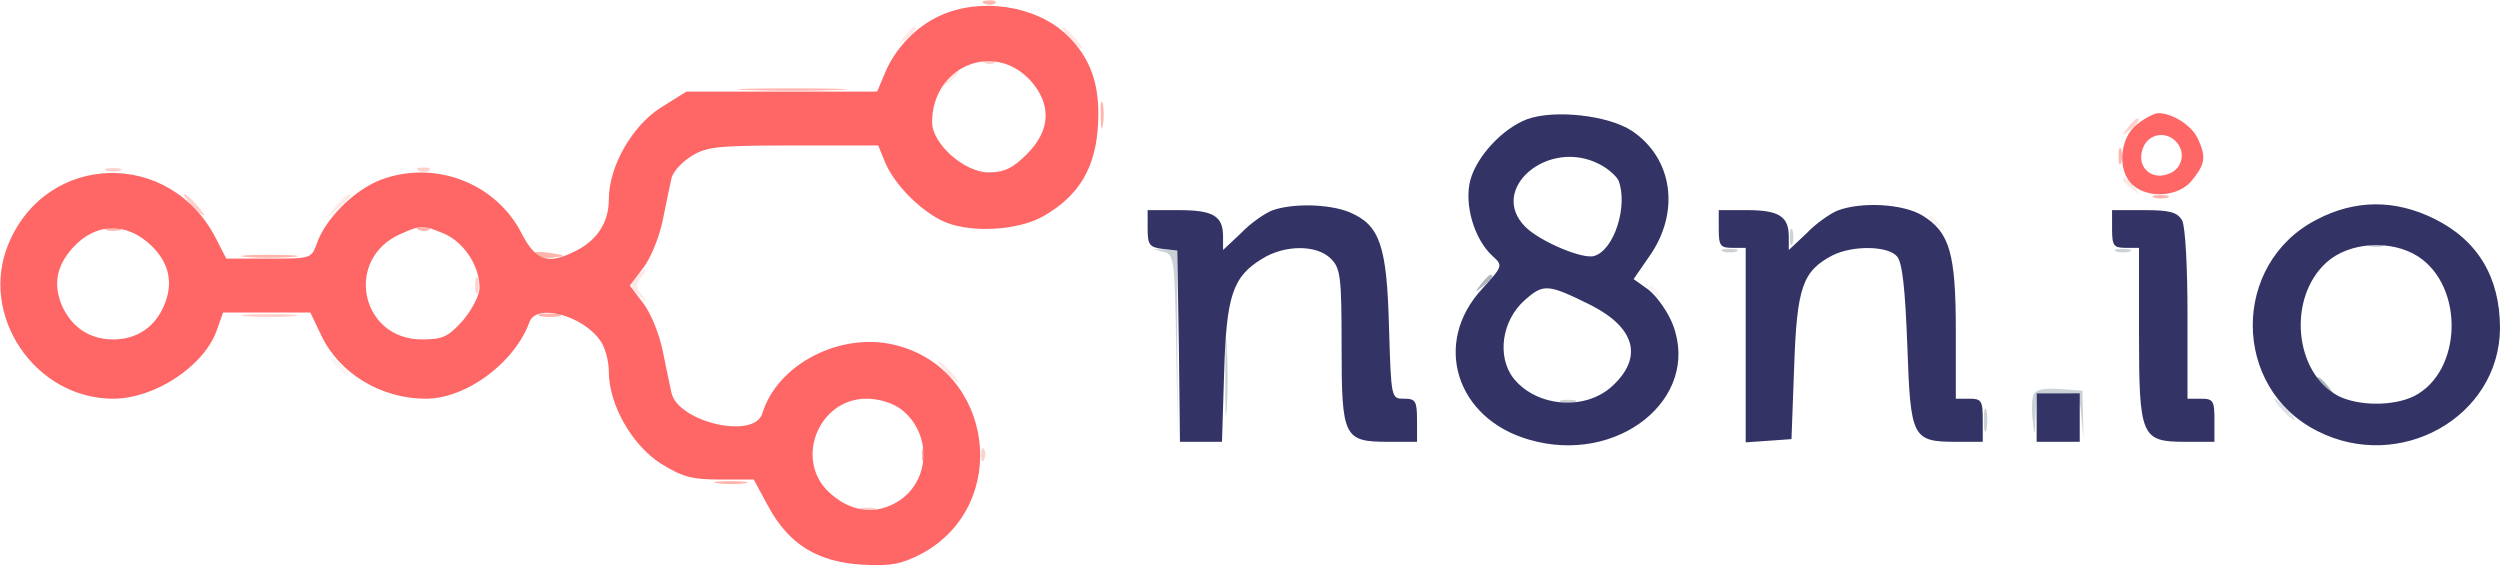
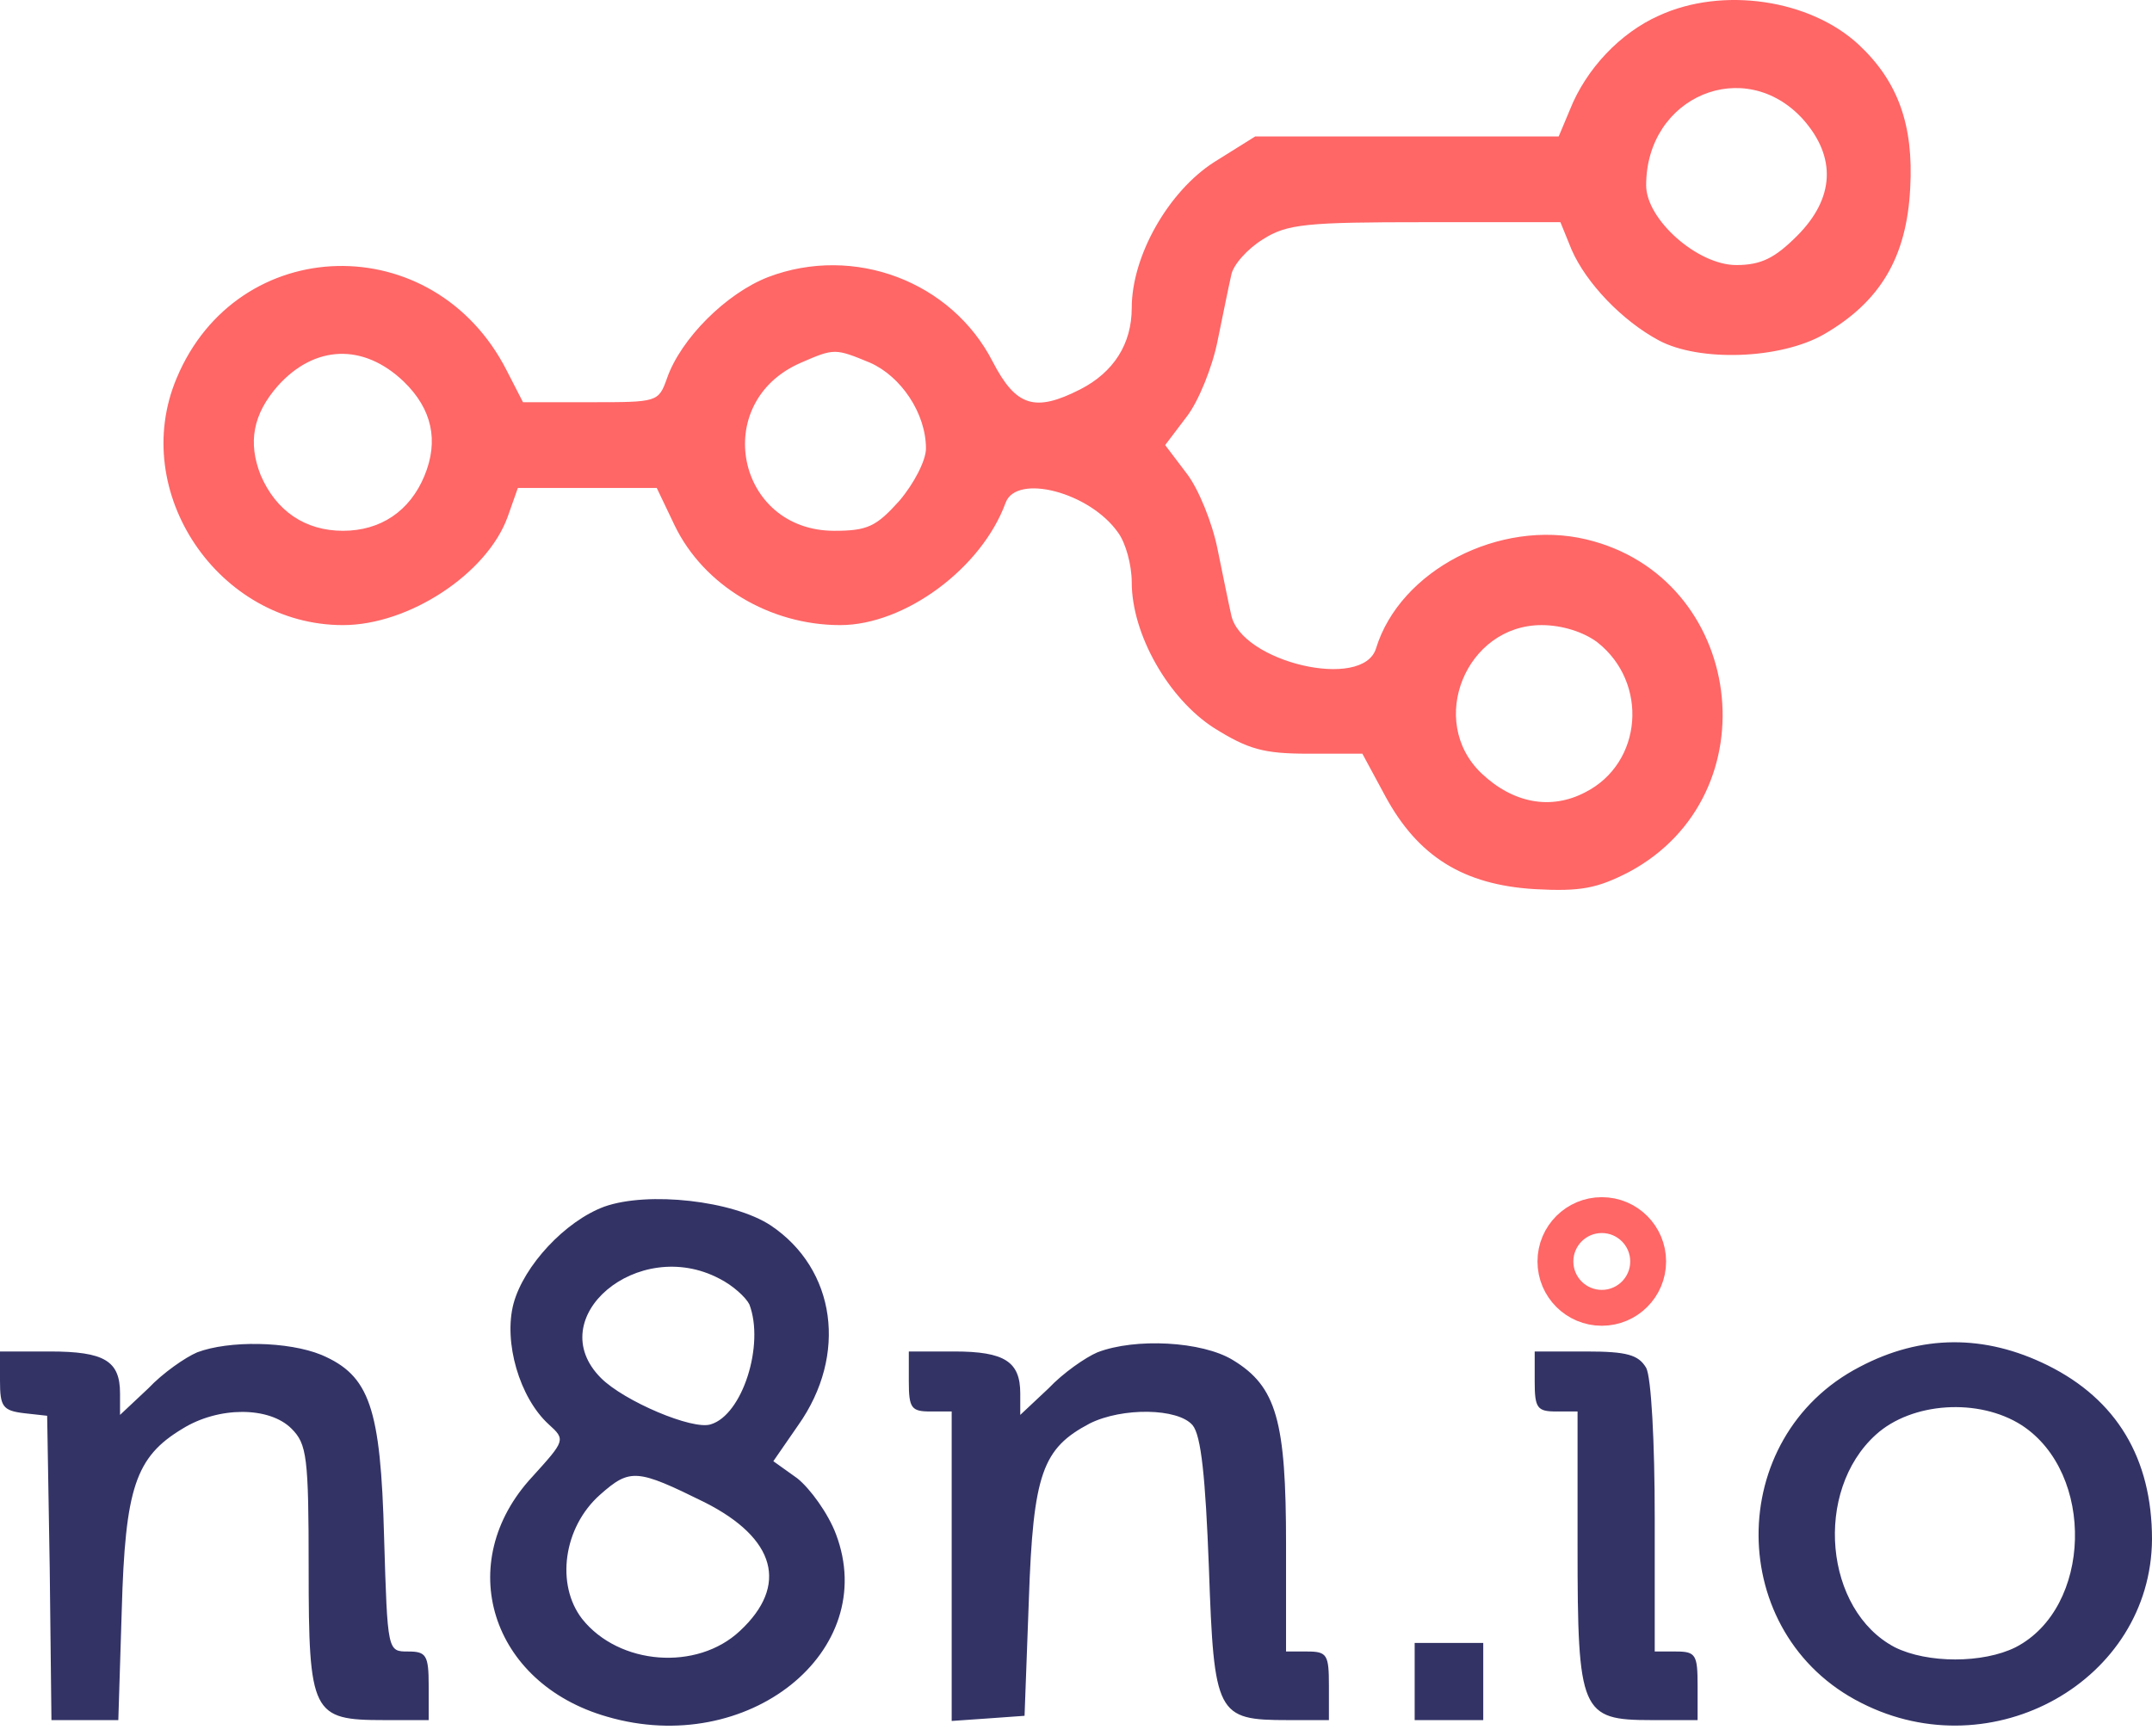
- <svg xmlns="http://www.w3.org/2000/svg" version="1.0" viewBox="0 0 464 106">
-   <path d="M182.8 11.7c.7.3 1.6.2 1.9-.1.4-.3-.2-.6-1.3-.5-1.1 0-1.4.3-.6.6zm212.1 12c-1.3 1.6-1.2 1.7.4.4 1.6-1.3 2.1-2.1 1.3-2.1-.2 0-1 .8-1.7 1.7zm-375.1 8c.6.2 1.8.2 2.5 0 .6-.3.1-.5-1.3-.5-1.4 0-1.9.2-1.2.5zm58 0c.7.3 1.6.2 1.9-.1.4-.3-.2-.6-1.3-.5-1.1 0-1.4.3-.6.6zM35.5 38c1 1.1 2 2 2.3 2 .3 0-.3-.9-1.3-2s-2-2-2.3-2c-.3 0 .3.9 1.3 2zm52.7 15c0 1.4.2 1.9.5 1.2.2-.6.2-1.8 0-2.5-.3-.6-.5-.1-.5 1.3zm-42.4 5.7c2.3.2 6.1.2 8.5 0 2.3-.2.4-.4-4.3-.4s-6.6.2-4.2.4zm136.3 25.9c0 1.1.3 1.4.6.6.3-.7.2-1.6-.1-1.9-.3-.4-.6.2-.5 1.3zm-22.3 10.1c.6.2 1.8.2 2.5 0 .6-.3.1-.5-1.3-.5-1.4 0-1.9.2-1.2.5z" fill="#FF6C5C" fill-opacity=".31" />
-   <path d="M182.8.7c.7.3 1.6.2 1.9-.1.4-.3-.2-.6-1.3-.5-1.1 0-1.4.3-.6.6zm-44 16c4.5.2 11.9.2 16.5 0 4.5-.1.8-.3-8.3-.3-9.1 0-12.8.2-8.2.3zm65.5 4.8c0 2.2.2 3 .4 1.7.2-1.2.2-3 0-4-.3-.9-.5.1-.4 2.3zM393.2 29c0 1.4.2 1.9.5 1.2.2-.6.2-1.8 0-2.5-.3-.6-.5-.1-.5 1.3zm6.6 7.7c.6.2 1.8.2 2.5 0 .6-.3.1-.5-1.3-.5-1.4 0-1.9.2-1.2.5zm-380 6c.6.2 1.8.2 2.5 0 .6-.3.1-.5-1.3-.5-1.4 0-1.9.2-1.2.5zm58 0c.7.3 1.6.2 1.9-.1.4-.3-.2-.6-1.3-.5-1.1 0-1.4.3-.6.6zm21.1 4.6c.5.5 2.1.7 3.7.5 2.7-.3 2.6-.4-.8-.9-2.2-.3-3.4-.1-2.9.4zm-53.1.4c2.3.2 6.1.2 8.5 0 2.3-.2.4-.4-4.3-.4s-6.6.2-4.2.4zm54.5 11c.9.2 2.5.2 3.5 0 .9-.3.1-.5-1.8-.5-1.9 0-2.7.2-1.7.5zm70.8 25.9c0 1.1.3 1.4.6.6.3-.7.2-1.6-.1-1.9-.3-.4-.6.2-.5 1.3zm-37.8 5.1c1.5.2 3.7.2 5 0 1.2-.2 0-.4-2.8-.4-2.7 0-3.8.2-2.2.4z" fill="#FF6C5A" fill-opacity=".5" />
-   <path d="M167.9 6.7c-1.3 1.6-1.2 1.7.4.4 1.6-1.3 2.1-2.1 1.3-2.1-.2 0-1 .8-1.7 1.7zm30.6.3c1 1.1 2 2 2.3 2 .3 0-.3-.9-1.3-2s-2-2-2.3-2c-.3 0 .3.9 1.3 2zm-22.6 7.7c-1.3 1.6-1.2 1.7.4.4 1.6-1.3 2.1-2.1 1.3-2.1-.2 0-1 .8-1.7 1.7zM394 33.4c0 .2.8 1 1.8 1.7 1.5 1.3 1.6 1.2.3-.4s-2.1-2.1-2.1-1.3zM62.4 38.2l-1.9 2.3 2.3-1.9c2.1-1.8 2.7-2.6 1.9-2.6-.2 0-1.2 1-2.3 2.2zM118 51.6c-1.1 1.2-1 1.8.5 3.2 1.8 1.6 1.8 1.6.6-.1-1.1-1.4-1.1-2-.1-3.2.7-.8 1-1.5.7-1.5-.2 0-1 .7-1.7 1.6zM175.5 69c1 1.1 2 2 2.3 2 .3 0-.3-.9-1.3-2s-2-2-2.3-2c-.3 0 .3.9 1.3 2z" fill="#FF6F5C" fill-opacity=".15" />
-   <path d="M174.5 2.9c-4.5 2-8.5 6.2-10.4 11l-1.3 3.1h-35.4l-4.8 3c-5.3 3.4-9.6 10.9-9.6 17 0 4.2-2.1 7.5-6 9.5-5.3 2.7-7.5 2-10.2-3.2-4.8-9.4-16.2-13.7-26.2-9.9-4.9 1.9-10.2 7.2-11.8 11.8-1 2.8-1.1 2.8-8.9 2.8H42l-1.9-3.7c-8.5-16.7-31.4-16.1-38.5.9C-4 58.5 6.5 74 21 74c7.7 0 16.8-6 19.2-12.6l1.2-3.4h16.2l2.1 4.4C63.1 69.4 70.8 74 79 74c7.5 0 16.5-6.6 19.3-14.3 1.3-3.4 9.8-1.2 13.1 3.5.9 1.2 1.6 3.8 1.6 5.8 0 6.1 4.3 13.6 9.6 17 4 2.5 5.8 3 11 3h6.3l2.7 5c3.8 7 9.1 10.3 17.4 10.8 5.4.3 7.3-.1 11-2 16.8-9 13.5-34.4-5-38.8-10.1-2.4-21.7 3.6-24.5 12.7-1.5 5-15.8 1.6-16.9-3.9-.3-1.3-1-4.8-1.6-7.7-.6-3-2.2-7-3.6-8.8l-2.5-3.3 2.5-3.3c1.4-1.8 3-5.8 3.6-8.8.6-2.9 1.3-6.4 1.6-7.7.2-1.2 1.9-3.1 3.7-4.2 2.8-1.8 5.1-2 18.9-2H163l1.3 3.2c1.7 3.9 5.9 8.3 10.2 10.6 4.7 2.5 14.1 2.2 19.2-.7 6.6-3.8 9.7-9 10.1-17.1.4-7.3-1.4-12.4-6-16.7-5.7-5.3-15.9-6.8-23.3-3.4zM191.3 15c3.9 4.4 3.7 9.2-.7 13.6-2.6 2.6-4.2 3.4-7.1 3.4-4.5 0-10.5-5.3-10.5-9.3 0-10.4 11.5-15.2 18.3-7.7zM28.1 45.6c3.3 3.2 4.1 6.9 2.4 11-1.7 4.1-5.1 6.4-9.5 6.4s-7.8-2.3-9.6-6.5c-1.5-3.8-.9-7.1 2-10.4 4.3-4.8 10-5 14.7-.5zm54.4-2.2c3.6 1.6 6.5 5.9 6.5 10 0 1.4-1.4 4.1-3.1 6.1-2.7 3-3.7 3.5-7.6 3.5-11.4 0-14.5-15-3.9-19.6 3.9-1.7 4-1.7 8.1 0zM167.3 76c6 4.7 5.3 14.1-1.4 17.5-4 2.1-8.4 1.3-12.1-2.2-6.4-6.1-1.8-17.3 7-17.3 2.4 0 4.9.8 6.5 2zm229.3-52.9c-3.2 2.5-3.7 8.6-.8 11.2 3 2.7 8.7 2.2 11.1-.9 2.4-3 2.6-4.3 1-7.7-1.1-2.4-4.7-4.7-7.3-4.7-.7 0-2.5.9-4 2.1zm7.2 3.1c1.8 1.8 1.4 4.6-.7 5.8-3.8 2-7.1-1.3-5.1-5.1 1.2-2.1 4-2.5 5.8-.7z" fill="#F66" />
-   <path d="M358 40.4c0 .2.8 1 1.8 1.7 1.5 1.3 1.6 1.2.3-.4s-2.1-2.1-2.1-1.3zm-52 13c0 .2.8 1 1.8 1.7 1.5 1.3 1.6 1.2.3-.4s-2.1-2.1-2.1-1.3zM62.5 68c1 1.1 2 2 2.3 2 .3 0-.3-.9-1.3-2s-2-2-2.3-2c-.3 0 .3.9 1.3 2z" fill="#AF6060" fill-opacity=".06" />
-   <path d="M332.2 44c0 1.4.2 1.9.5 1.2.2-.6.2-1.8 0-2.5-.3-.6-.5-.1-.5 1.3zm107.6 1.7c.6.2 1.8.2 2.5 0 .6-.3.1-.5-1.3-.5-1.4 0-1.9.2-1.2.5zm-224.1 1c2.2.4 2.3.8 2.6 17.4l.3 16.9-.1-17.2V46.5l-2.5-.2c-2.2-.1-2.2-.1-.3.4zm104.1 0c.6.2 1.8.2 2.5 0 .6-.3.1-.5-1.3-.5-1.4 0-1.9.2-1.2.5zm73 0c.6.2 1.8.2 2.5 0 .6-.3.1-.5-1.3-.5-1.4 0-1.9.2-1.2.5zM227.4 70c0 6.3.1 8.9.3 5.7.2-3.1.2-8.3 0-11.5-.2-3.1-.3-.5-.3 5.8zm150 3.3c-.3.9-.4 3-.1 4.9.3 3 .4 2.9.5-1l.2-4.2h3.9c3.9 0 4 0 4.4 4.2l.4 4.3-.1-4.5-.1-4.5-4.3-.3c-3-.2-4.4.1-4.8 1.1zm-87.6 1.4c.6.2 1.8.2 2.5 0 .6-.3.1-.5-1.3-.5-1.4 0-1.9.2-1.2.5zm78.4 3.3c0 1.9.2 2.7.5 1.7.2-.9.2-2.5 0-3.5-.3-.9-.5-.1-.5 1.8z" fill="#364D5D" fill-opacity=".26" />
-   <path d="M283.5 22.1c-4.6 1.7-9.4 6.9-10.6 11.3-1.2 4.5.7 11 4.1 14.1 2 1.8 1.9 1.9-1.9 6.1-9.3 10-4.9 24.1 8.7 28 16.4 4.8 31.9-7.6 26.7-21.3-.9-2.4-3-5.3-4.5-6.5l-2.8-2 2.9-4.2c5.8-8.2 4.4-18.2-3.2-23.3-4.4-2.9-14.3-4-19.4-2.2zm13.4 8.4c1.6.8 3.1 2.2 3.5 3 1.8 4.7-.8 12.9-4.5 14-2.1.7-10.1-2.7-12.8-5.4-7-7 4.3-16.6 13.8-11.6zm-1.7 26.1c8.3 4.2 9.8 9.7 4.1 15-5 4.7-14.1 4-18.4-1.4-3.1-4-2.2-10.7 2.1-14.5 3.5-3.1 4.3-3 12.2.9zM236 39.1c-1.4.6-4 2.4-5.7 4.2l-3.3 3.1v-2.5c0-3.8-1.8-4.9-8.2-4.9H213v3.4c0 3 .3 3.5 2.8 3.8l2.7.3.3 17.8.2 17.7h7.8l.4-12.8c.4-14.3 1.6-17.9 7.1-21.2 4.2-2.6 10.1-2.6 12.7 0 1.8 1.8 2 3.3 2 16.3 0 17 .4 17.7 8.8 17.7h5.2v-4c0-3.6-.3-4-2.4-4-2.4 0-2.4 0-2.8-13.3-.4-15.2-1.7-18.9-7.3-21.3-3.9-1.6-10.8-1.7-14.5-.3zm105 0c-1.4.6-4 2.4-5.7 4.2l-3.3 3.1v-2.5c0-3.7-1.8-4.9-7.7-4.9H319v3.5c0 3.1.3 3.5 2.5 3.5h2.5v36.1l4.3-.3 4.2-.3.5-13.5c.5-14.8 1.6-17.7 7.1-20.6 3.8-1.9 10.3-1.8 12 .2 1 1.2 1.5 6.1 1.9 16.6.6 17.2.9 17.8 9.2 17.8h4.8v-4c0-3.6-.2-4-2.5-4H363V61.5c0-14.4-1.1-18.4-6.2-21.5-3.6-2.2-11.4-2.6-15.8-.9zm88.9 1.7c-15.8 8.2-15.7 31.2.2 39.2 15.3 7.8 33.8-2.6 33.9-19.1 0-9.4-4.1-16.3-12.2-20.3-7.3-3.6-14.7-3.6-21.9.2zm18.9 6.8c8.6 5.6 8.2 21.3-.7 25.9-3.8 1.9-10.3 1.9-14.1 0-8.2-4.3-9.5-18.2-2.2-24.8 4.2-3.8 12-4.3 17-1.1zM392 42.5c0 3.1.3 3.5 2.5 3.5h2.5v15.8c0 19.3.4 20.2 8.6 20.2h5.4v-4c0-3.6-.2-4-2.5-4H406V58.4c0-8.8-.4-16.4-1-17.5-.9-1.5-2.2-1.9-7-1.9h-6v3.5zm-14 35V82h8v-9h-8v4.5z" fill="#336" />
-   <path d="M274.9 52.7c-1.3 1.6-1.2 1.7.4.4 1.6-1.3 2.1-2.1 1.3-2.1-.2 0-1 .8-1.7 1.7zM430 70.4c0 .2.8 1 1.8 1.7 1.5 1.3 1.6 1.2.3-.4s-2.1-2.1-2.1-1.3z" fill="#374D5A" fill-opacity=".4" />
-   <path d="M423.5 76c1 1.1 2 2 2.3 2 .3 0-.3-.9-1.3-2s-2-2-2.3-2c-.3 0 .3.9 1.3 2z" fill="#394D59" fill-opacity=".16" />
+ <svg xmlns="http://www.w3.org/2000/svg" width="150" height="121" viewBox="0 0 150 121" fill="none">
+   <path d="M115.637 1.087C112.948 2.282 110.558 4.792 109.422 7.66L108.645 9.513H87.49L84.621 11.306C81.454 13.338 78.885 17.82 78.885 21.465C78.885 23.975 77.629 25.947 75.299 27.142C72.132 28.756 70.817 28.338 69.203 25.23C66.335 19.613 59.522 17.043 53.546 19.314C50.617 20.449 47.45 23.616 46.494 26.366C45.896 28.039 45.837 28.039 41.175 28.039H36.454L35.319 25.828C30.239 15.848 16.554 16.206 12.311 26.366C8.964 34.314 15.239 43.577 23.904 43.577C28.506 43.577 33.944 39.991 35.379 36.047L36.096 34.015H45.777L47.032 36.644C49.064 40.828 53.665 43.577 58.566 43.577C63.048 43.577 68.426 39.632 70.1 35.031C70.876 32.999 75.956 34.314 77.928 37.122C78.466 37.84 78.885 39.393 78.885 40.589C78.885 44.234 81.454 48.716 84.621 50.748C87.012 52.242 88.088 52.541 91.195 52.541H94.96L96.574 55.529C98.845 59.712 102.012 61.684 106.972 61.983C110.199 62.162 111.335 61.923 113.546 60.788C123.586 55.409 121.614 40.23 110.558 37.6C104.522 36.166 97.59 39.752 95.916 45.19C95.02 48.178 86.474 46.146 85.817 42.859C85.638 42.083 85.219 39.991 84.861 38.258C84.502 36.465 83.546 34.075 82.709 32.999L81.215 31.027L82.709 29.055C83.546 27.979 84.502 25.589 84.861 23.796C85.219 22.063 85.638 19.971 85.817 19.194C85.936 18.477 86.952 17.342 88.028 16.684C89.701 15.608 91.076 15.489 99.323 15.489H108.765L109.542 17.401C110.558 19.732 113.068 22.361 115.637 23.736C118.446 25.23 124.064 25.051 127.112 23.318C131.056 21.047 132.908 17.939 133.147 13.098C133.386 8.736 132.311 5.688 129.562 3.118C126.155 -0.049 120.06 -0.945 115.637 1.087ZM125.677 8.318C128.008 10.947 127.888 13.816 125.259 16.445C123.705 17.999 122.749 18.477 121.016 18.477C118.327 18.477 114.741 15.31 114.741 12.919C114.741 6.704 121.614 3.836 125.677 8.318ZM28.147 26.605C30.119 28.517 30.598 30.728 29.582 33.178C28.566 35.628 26.534 37.003 23.904 37.003C21.275 37.003 19.243 35.628 18.167 33.118C17.271 30.848 17.63 28.875 19.363 26.903C21.932 24.035 25.339 23.915 28.147 26.605ZM60.657 25.29C62.809 26.246 64.542 28.816 64.542 31.266C64.542 32.102 63.705 33.716 62.689 34.911C61.076 36.704 60.478 37.003 58.147 37.003C51.335 37.003 49.482 28.039 55.817 25.29C58.147 24.274 58.207 24.274 60.657 25.29ZM111.335 44.772C114.92 47.581 114.502 53.198 110.498 55.23C108.108 56.485 105.478 56.007 103.267 53.915C99.442 50.27 102.191 43.577 107.45 43.577C108.884 43.577 110.378 44.055 111.335 44.772Z" fill="#FF6666" />
+   <circle cx="111.649" cy="87.939" r="3.232" stroke="#FF6666" stroke-width="2.5" />
+   <path d="M42.132 84.114C39.383 85.13 36.514 88.238 35.797 90.867C35.08 93.557 36.215 97.441 38.247 99.294C39.442 100.369 39.383 100.429 37.112 102.939C31.554 108.915 34.183 117.342 42.311 119.672C52.111 122.541 61.374 115.13 58.267 106.943C57.729 105.509 56.474 103.776 55.578 103.059L53.904 101.863L55.638 99.353C59.104 94.453 58.267 88.477 53.725 85.429C51.096 83.696 45.179 83.039 42.132 84.114V84.114ZM50.139 89.134C51.096 89.612 51.992 90.449 52.231 90.927C53.307 93.736 51.753 98.636 49.542 99.294C48.287 99.712 43.506 97.68 41.892 96.067C37.709 91.883 44.462 86.146 50.139 89.134ZM49.123 104.732C54.084 107.242 54.98 110.529 51.574 113.696C48.586 116.505 43.147 116.087 40.578 112.859C38.725 110.469 39.263 106.465 41.833 104.194C43.924 102.342 44.402 102.401 49.123 104.732V104.732ZM13.745 94.274C12.908 94.632 11.355 95.708 10.339 96.784L8.367 98.636V97.142C8.367 94.871 7.291 94.214 3.466 94.214H0V96.246C0 98.039 0.179 98.338 1.673 98.517L3.287 98.696L3.466 109.334L3.586 119.911H8.247L8.486 112.262C8.725 103.716 9.442 101.565 12.729 99.593C15.239 98.039 18.765 98.039 20.319 99.593C21.394 100.668 21.514 101.565 21.514 109.334C21.514 119.493 21.753 119.911 26.773 119.911H29.881V117.521C29.881 115.369 29.701 115.13 28.446 115.13C27.012 115.13 27.012 115.13 26.773 107.182C26.534 98.099 25.757 95.887 22.41 94.453C20.08 93.497 15.956 93.437 13.745 94.274V94.274ZM76.494 94.274C75.657 94.632 74.104 95.708 73.088 96.784L71.115 98.636V97.142C71.115 94.931 70.04 94.214 66.514 94.214H63.347V96.306C63.347 98.158 63.526 98.397 64.841 98.397H66.335V119.971L68.904 119.792L71.414 119.612L71.713 111.545C72.012 102.7 72.669 100.967 75.956 99.234C78.227 98.099 82.112 98.158 83.127 99.353C83.725 100.071 84.024 102.999 84.263 109.274C84.621 119.553 84.801 119.911 89.761 119.911H92.629V117.521C92.629 115.369 92.51 115.13 91.135 115.13H89.641V107.66C89.641 99.055 88.984 96.664 85.936 94.812C83.785 93.497 79.124 93.258 76.494 94.274ZM129.622 95.29C120.179 100.19 120.239 113.935 129.741 118.716C138.884 123.377 149.94 117.162 150 107.302C150 101.684 147.55 97.561 142.709 95.17C138.347 93.019 133.924 93.019 129.622 95.29V95.29ZM140.916 99.353C146.056 102.7 145.817 112.083 140.498 114.832C138.227 115.967 134.343 115.967 132.072 114.832C127.171 112.262 126.394 103.955 130.757 100.011C133.267 97.74 137.928 97.441 140.916 99.353ZM106.972 96.306C106.972 98.158 107.151 98.397 108.466 98.397H109.96V107.84C109.96 119.373 110.199 119.911 115.1 119.911H118.327V117.521C118.327 115.369 118.207 115.13 116.833 115.13H115.339V105.808C115.339 100.549 115.1 96.007 114.741 95.35C114.203 94.453 113.426 94.214 110.558 94.214H106.972V96.306ZM98.606 117.222V119.911H103.386V114.533H98.606V117.222Z" fill="#333366" />
</svg>
